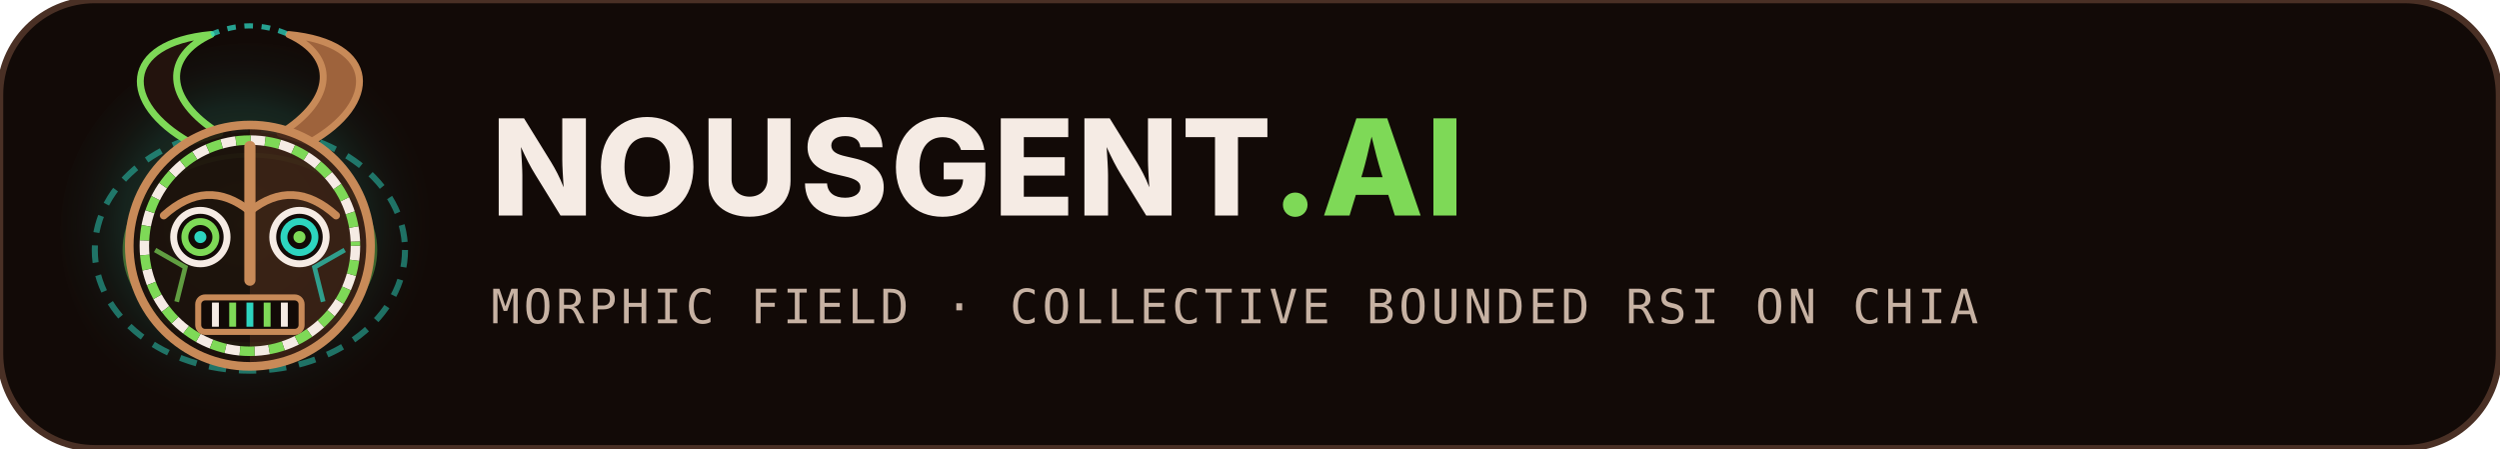
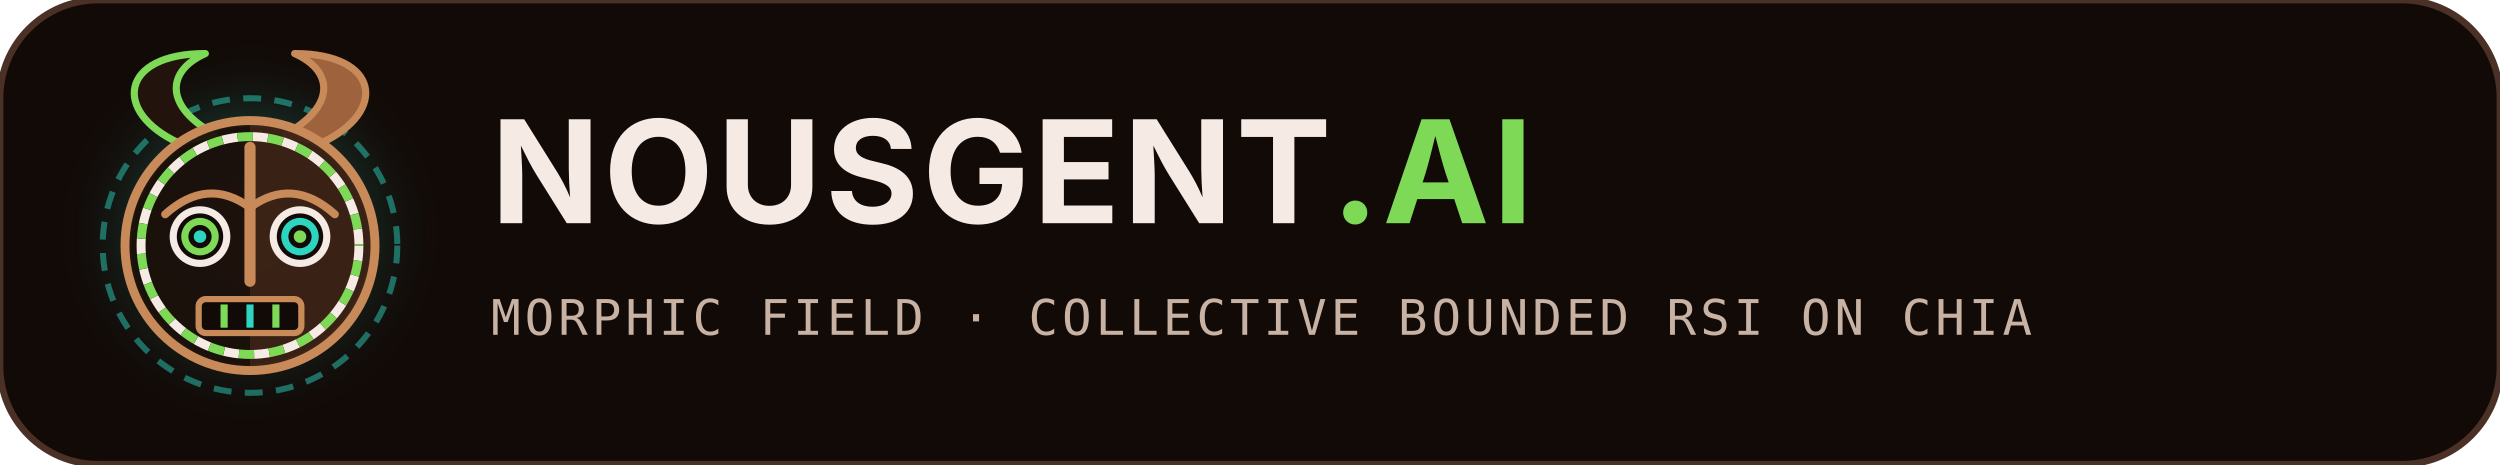
- <svg xmlns="http://www.w3.org/2000/svg" viewBox="0 0 580 104" width="580" height="104" role="img" aria-labelledby="logoTitle logoDesc">
+ <svg xmlns="http://www.w3.org/2000/svg" viewBox="0 0 560 104" width="560" height="104" preserveAspectRatio="xMidYMid meet" role="img" aria-labelledby="logoTitle logoDesc">
  <defs>
-     <radialGradient id="cacaoGlow" cx="56" cy="52" r="46" gradientUnits="userSpaceOnUse">
-       <stop offset="0%" stop-color="#7ed957" stop-opacity="0.28" />
+     <radialGradient id="cacaoGlow" cx="56" cy="52" r="44" gradientUnits="userSpaceOnUse">
+       <stop offset="0%" stop-color="#7ed957" stop-opacity="0.26" />
      <stop offset="60%" stop-color="#2dd4bf" stop-opacity="0.12" />
      <stop offset="100%" stop-color="#120a07" stop-opacity="0" />
    </radialGradient>
  </defs>
-   <rect width="580" height="104" rx="22" fill="#120a07" stroke="#4a3025" stroke-width="1.5" />
-   <circle cx="58" cy="54" r="44" fill="url(#cacaoGlow)" />
-   <ellipse cx="58" cy="58" rx="36" ry="28" fill="none" stroke="#2dd4bf" stroke-opacity="0.5" stroke-width="1.4" stroke-dasharray="4 3" />
-   <ellipse cx="58" cy="58" rx="29" ry="22" fill="none" stroke="#7ed957" stroke-opacity="0.4" stroke-width="1.1" />
-   <path d="M 44 33 C 28 24, 28 10, 49 8 C 38 13, 38 23, 51 31 Z" fill="#23130d" stroke="#7ed957" stroke-width="1.6" stroke-linejoin="round" />
-   <path d="M 72 33 C 88 24, 88 10, 67 8 C 78 13, 78 23, 65 31 Z" fill="#9e633c" stroke="#c88a58" stroke-width="1.6" stroke-linejoin="round" />
-   <path d="M 49 8 Q 58 4 67 8" fill="none" stroke="#2dd4bf" stroke-opacity="0.75" stroke-width="1.2" stroke-dasharray="2 2" />
-   <path d="M 58 29 A 28 28 0 0 0 58 85 Z" fill="#1c100b" fill-opacity="0.9" />
-   <path d="M 58 29 A 28 28 0 0 1 58 85 Z" fill="#3b2115" fill-opacity="0.9" />
-   <circle cx="58" cy="57" r="28" fill="none" stroke="#c88a58" stroke-width="2" />
-   <circle cx="58" cy="57" r="24.5" fill="none" stroke="#f5ebe4" stroke-width="2.2" stroke-dasharray="3.4 3.4" />
-   <circle cx="58" cy="57" r="24.5" fill="none" stroke="#7ed957" stroke-width="2.2" stroke-dasharray="3.4 3.4" stroke-dashoffset="3.4" />
-   <path d="M 38 50 Q 48 41 58 49 Q 68 41 78 50" fill="none" stroke="#c88a58" stroke-width="1.8" stroke-linecap="round" />
-   <line x1="58" y1="34" x2="58" y2="65" stroke="#c88a58" stroke-width="2.6" stroke-linecap="round" />
-   <path d="M 36 58 L 43 62 L 41 70" fill="none" stroke="#7ed957" stroke-opacity="0.7" stroke-width="1.1" />
-   <path d="M 80 58 L 73 62 L 75 70" fill="none" stroke="#2dd4bf" stroke-opacity="0.7" stroke-width="1.1" />
-   <circle cx="46.5" cy="55" r="6.2" fill="#120a07" stroke="#f5ebe4" stroke-width="1.6" />
-   <circle cx="46.5" cy="55" r="3.6" fill="none" stroke="#7ed957" stroke-width="1.6" />
-   <circle cx="46.5" cy="55" r="1.4" fill="#2dd4bf" />
-   <circle cx="69.5" cy="55" r="6.2" fill="#120a07" stroke="#f5ebe4" stroke-width="1.6" />
-   <circle cx="69.5" cy="55" r="3.6" fill="none" stroke="#2dd4bf" stroke-width="1.6" />
-   <circle cx="69.5" cy="55" r="1.4" fill="#7ed957" />
-   <rect x="46" y="69" width="24" height="8" rx="1.6" fill="#120a07" stroke="#c88a58" stroke-width="1.4" />
-   <line x1="50" y1="70.2" x2="50" y2="75.8" stroke="#f5ebe4" stroke-width="1.6" />
-   <line x1="54" y1="70.2" x2="54" y2="75.8" stroke="#7ed957" stroke-width="1.6" />
-   <line x1="58" y1="70.2" x2="58" y2="75.8" stroke="#2dd4bf" stroke-width="1.6" />
-   <line x1="62" y1="70.2" x2="62" y2="75.8" stroke="#7ed957" stroke-width="1.6" />
-   <line x1="66" y1="70.2" x2="66" y2="75.8" stroke="#f5ebe4" stroke-width="1.6" />
-   <text x="114" y="50" fill="#f5ebe4" font-family="Syne, Space Grotesk, -apple-system, BlinkMacSystemFont, system-ui, sans-serif" font-size="31" font-weight="800" letter-spacing="0.5">NOUSGENT<tspan fill="#7ed957">.AI</tspan>
+   <rect width="560" height="104" rx="22" fill="#120a07" stroke="#4a3025" stroke-width="1.5" />
+   <circle cx="56" cy="52" r="42" fill="url(#cacaoGlow)" />
+   <circle cx="56" cy="55" r="33" fill="none" stroke="#2dd4bf" stroke-opacity="0.48" stroke-width="1.35" stroke-dasharray="4 3" />
+   <circle cx="56" cy="55" r="27" fill="none" stroke="#7ed957" stroke-opacity="0.35" stroke-width="1.05" />
+   <path d="M 40 32 C 25 25, 27 12, 46 12 C 37 16, 37 24, 48 30 Z" fill="#23130d" stroke="#7ed957" stroke-width="1.6" stroke-linejoin="round" />
+   <path d="M 72 32 C 87 25, 85 12, 66 12 C 75 16, 75 24, 64 30 Z" fill="#9e633c" stroke="#c88a58" stroke-width="1.6" stroke-linejoin="round" />
+   <path d="M 56 27 A 28 28 0 0 0 56 83 Z" fill="#1c100b" fill-opacity="0.95" />
+   <path d="M 56 27 A 28 28 0 0 1 56 83 Z" fill="#3b2115" fill-opacity="0.95" />
+   <circle cx="56" cy="55" r="28" fill="none" stroke="#c88a58" stroke-width="2" />
+   <circle cx="56" cy="55" r="24.4" fill="none" stroke="#f5ebe4" stroke-width="2" stroke-dasharray="3.4 3.4" />
+   <circle cx="56" cy="55" r="24.4" fill="none" stroke="#7ed957" stroke-width="2" stroke-dasharray="3.4 3.4" stroke-dashoffset="3.4" />
+   <path d="M 37 48 Q 46.5 39.5 56 46.5 Q 65.5 39.5 75 48" fill="none" stroke="#c88a58" stroke-width="1.8" stroke-linecap="round" />
+   <line x1="56" y1="33" x2="56" y2="63" stroke="#c88a58" stroke-width="2.5" stroke-linecap="round" />
+   <circle cx="44.8" cy="53" r="6" fill="#120a07" stroke="#f5ebe4" stroke-width="1.6" />
+   <circle cx="44.8" cy="53" r="3.4" fill="none" stroke="#7ed957" stroke-width="1.6" />
+   <circle cx="44.8" cy="53" r="1.4" fill="#2dd4bf" />
+   <circle cx="67.2" cy="53" r="6" fill="#120a07" stroke="#f5ebe4" stroke-width="1.6" />
+   <circle cx="67.2" cy="53" r="3.4" fill="none" stroke="#2dd4bf" stroke-width="1.6" />
+   <circle cx="67.2" cy="53" r="1.4" fill="#7ed957" />
+   <rect x="44.5" y="67" width="23" height="7.6" rx="1.6" fill="#120a07" stroke="#c88a58" stroke-width="1.4" />
+   <line x1="50.2" y1="68.2" x2="50.2" y2="73.4" stroke="#7ed957" stroke-width="1.6" />
+   <line x1="56" y1="68.2" x2="56" y2="73.4" stroke="#2dd4bf" stroke-width="1.6" />
+   <line x1="61.8" y1="68.2" x2="61.8" y2="73.4" stroke="#7ed957" stroke-width="1.6" />
+   <text x="110" y="50" fill="#f5ebe4" font-family="Space Grotesk, -apple-system, BlinkMacSystemFont, system-ui, sans-serif" font-size="32" font-weight="700" letter-spacing="0.8">NOUSGENT<tspan fill="#7ed957">.AI</tspan>
  </text>
-   <text x="114" y="75" fill="#c7b2a3" font-family="JetBrains Mono, monospace" font-size="11" font-weight="500" letter-spacing="0.9">MORPHIC FIELD · COLLECTIVE BOUNDED RSI ON CHIA</text>
+   <text x="110" y="75" fill="#c7b2a3" font-family="JetBrains Mono, monospace" font-size="11" font-weight="500" letter-spacing="0.9">MORPHIC FIELD · COLLECTIVE BOUNDED RSI ON CHIA</text>
</svg>
